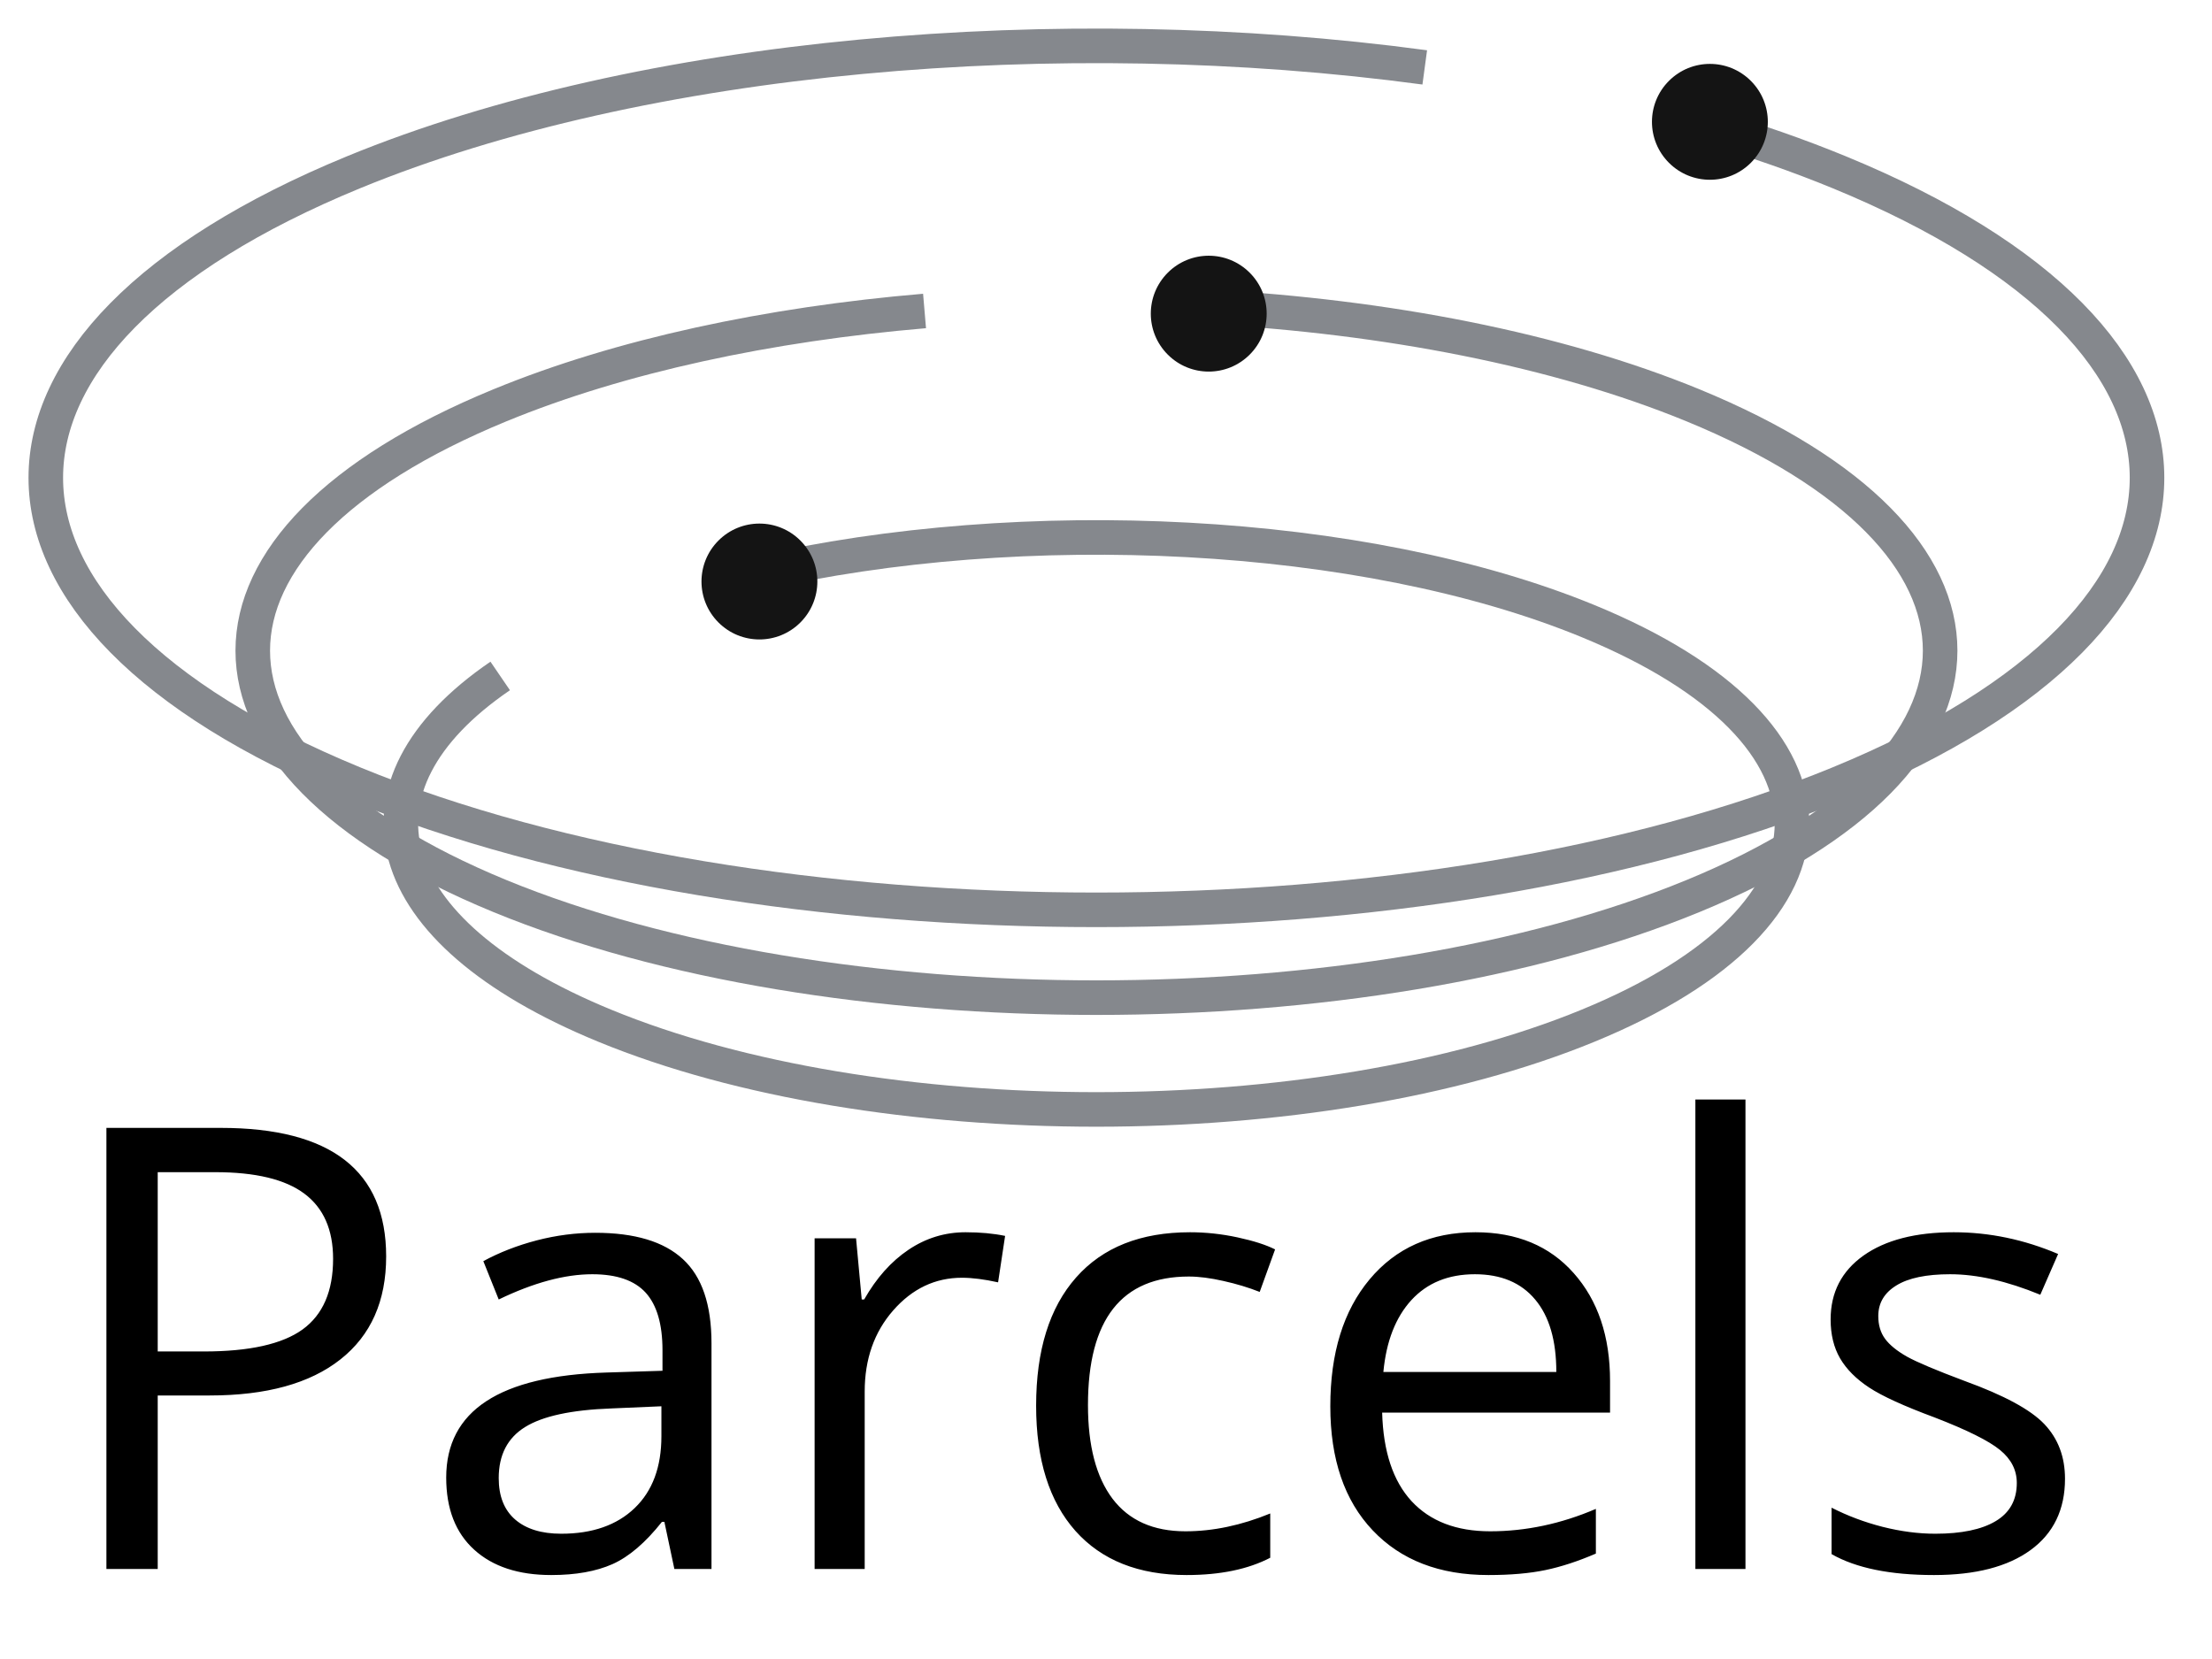
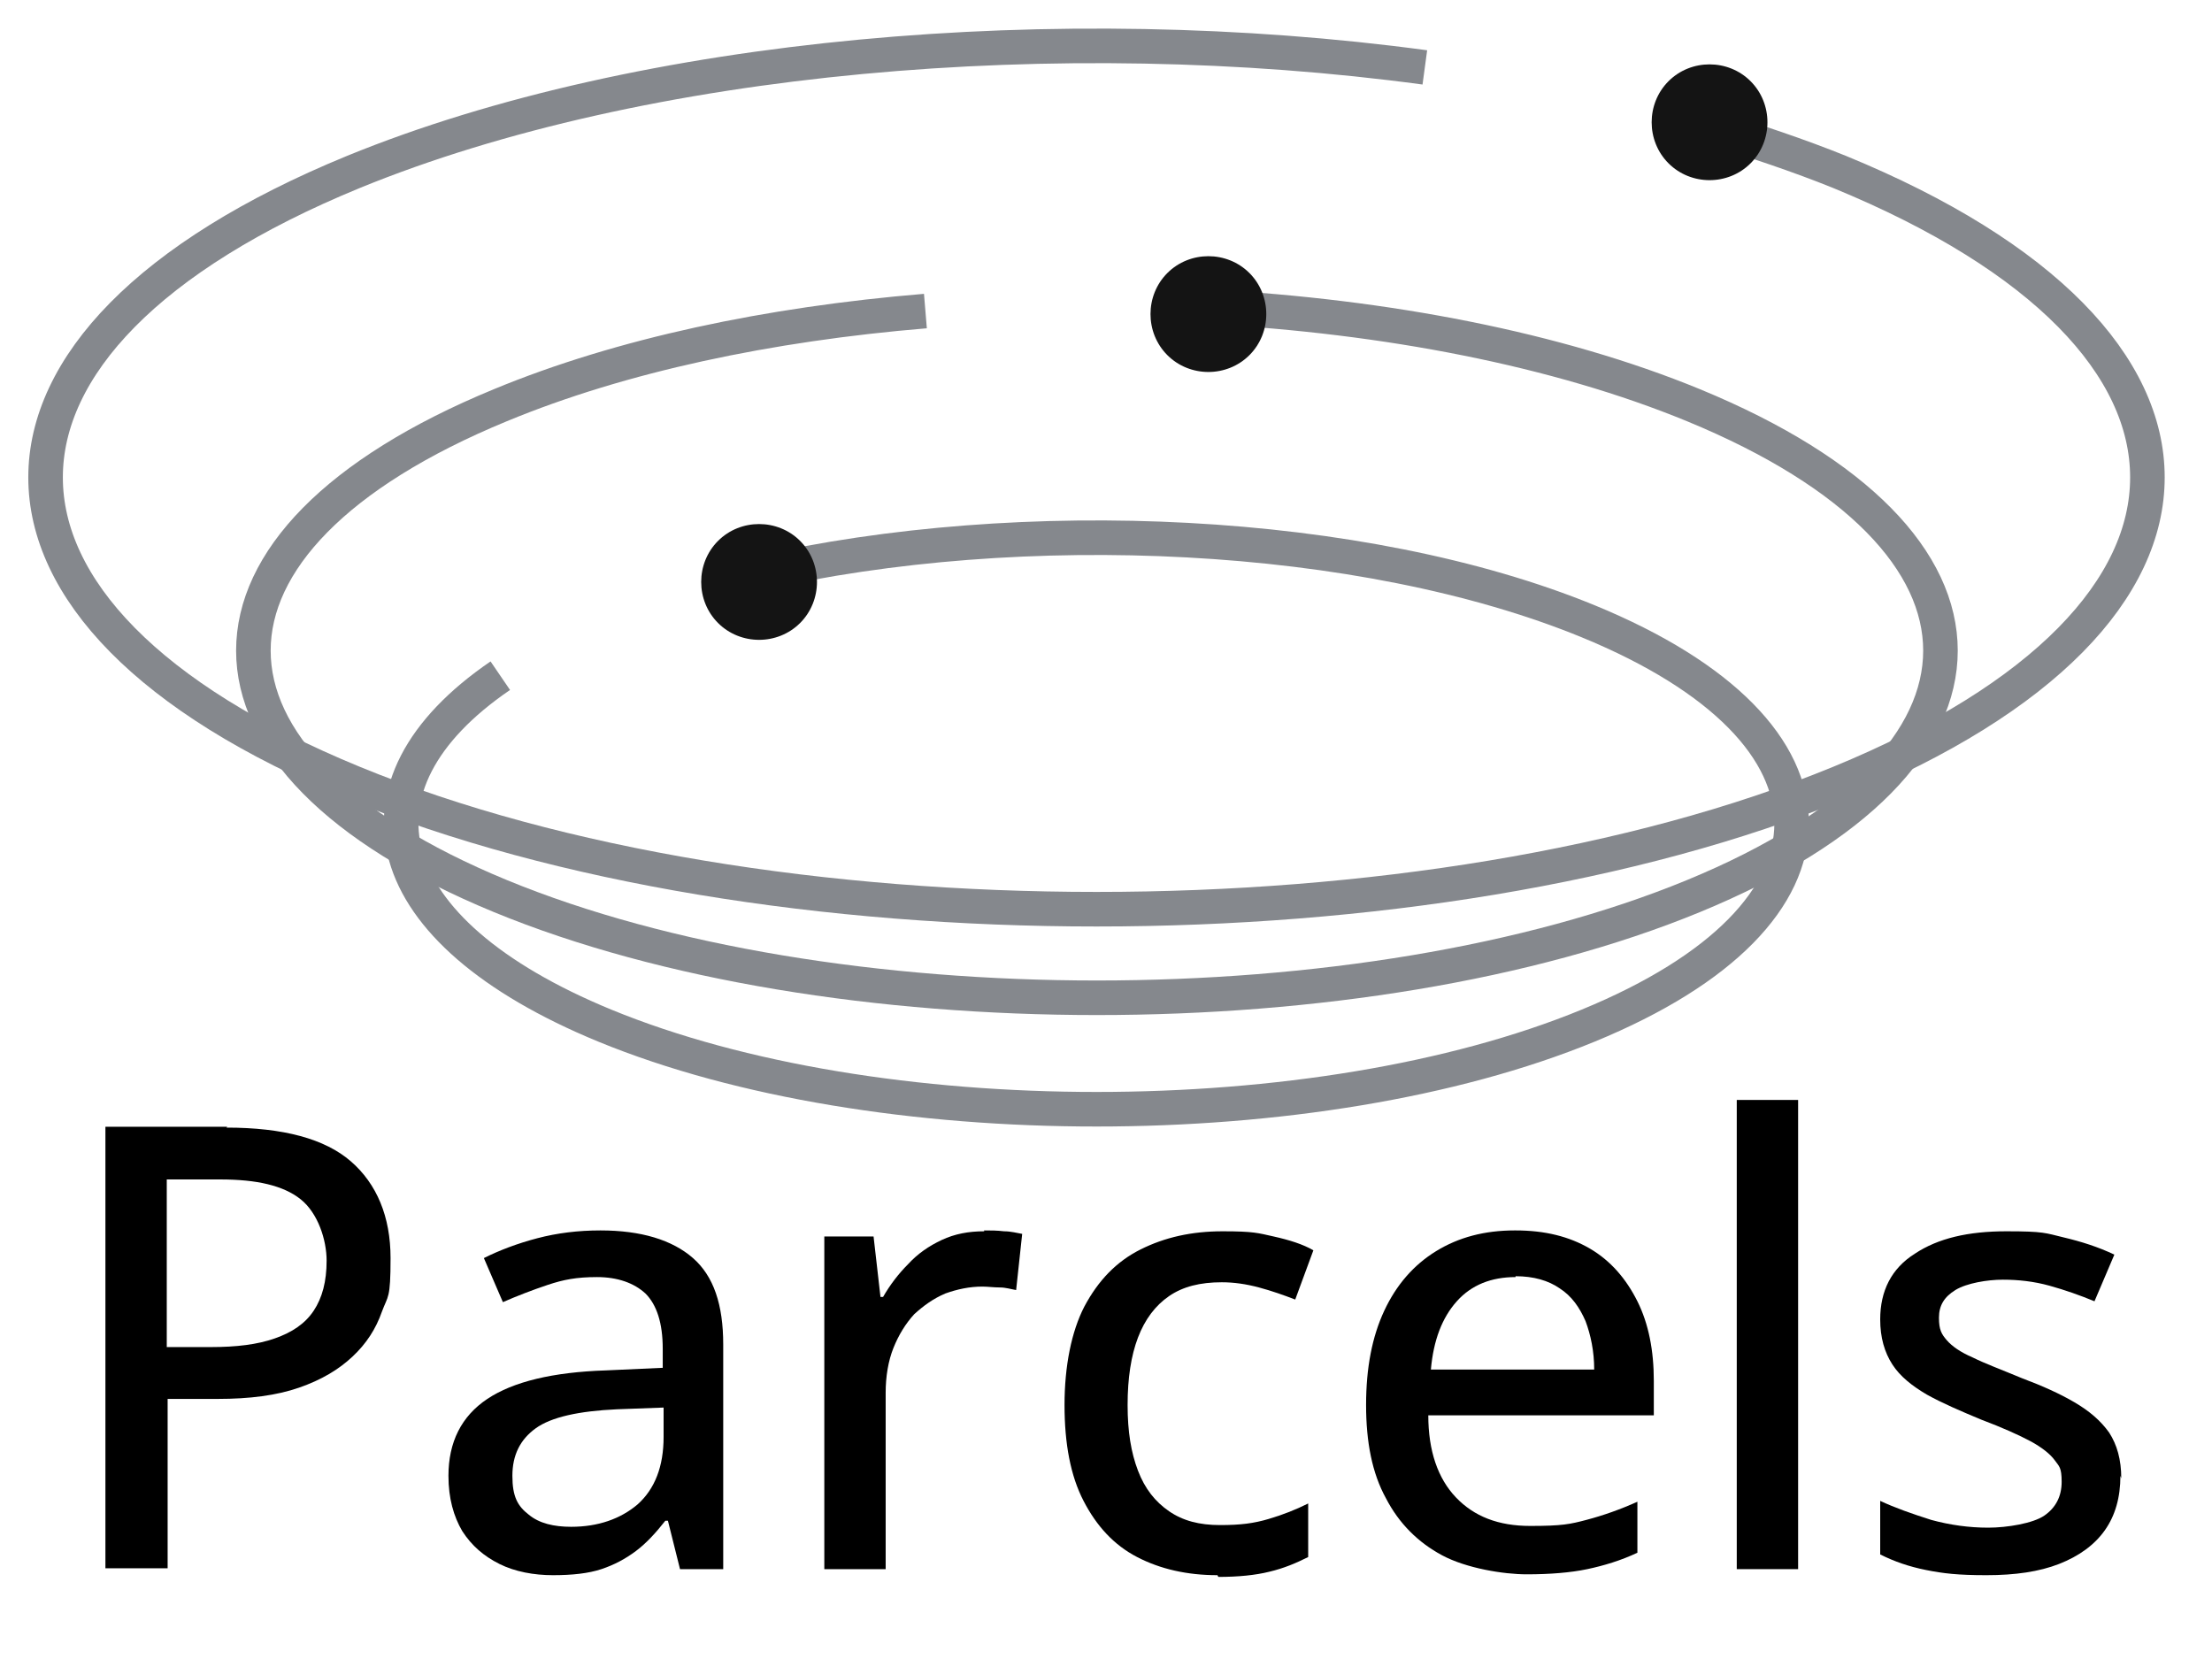
- <svg xmlns="http://www.w3.org/2000/svg" id="Layer_1" viewBox="0 0 256 192">
+ <svg xmlns="http://www.w3.org/2000/svg" version="1.1" viewBox="0 0 256 192">
  <defs>
-     <style>.cls-1{font-family:OpenSans-Medium, 'Open Sans';font-size:71.52px;font-weight:500;}.cls-2{fill:#141414;}.cls-3{fill:none;stroke:#85888d;stroke-width:4px;}</style>
+     <style>
+       .cls-1 {
+         isolation: isolate;
+       }
+ 
+       .cls-2 {
+         fill: #141414;
+       }
+ 
+       .cls-3 {
+         fill: none;
+         stroke: #85888d;
+         stroke-width: 4px;
+       }
+     </style>
  </defs>
-   <text class="cls-1" transform="translate(5.3 181.58)">
-     <tspan x="0" y="0">Parcels</tspan>
-   </text>
-   <path class="cls-3" d="M197.89,14.7c5.24,1.55,10.26,3.3,14.98,5.24,47.48,19.53,47.48,51.18,0,70.71-47.49,19.53-124.47,19.53-171.96,0-47.48-19.53-47.48-51.18,0-70.71C74.45,6.16,122.71,2.11,164.89,7.8" />
-   <path class="cls-3" d="M139.89,35.51c20.5,1.13,40.29,4.93,56.05,11.4,38.13,15.68,38.13,41.1,0,56.79-38.13,15.68-99.96,15.68-138.09,0-38.13-15.68-38.13-41.11,0-56.79,13.98-5.75,31.14-9.39,49.15-10.92" />
-   <path class="cls-3" d="M87.64,66.39c30.65-7.04,70.12-5.21,96.17,5.5,31.44,12.93,31.44,33.89,0,46.81-31.44,12.93-82.41,12.93-113.84,0-26.7-10.98-30.72-27.75-12.08-40.47" />
-   <path class="cls-2" d="M92.63,62.56c2.62,2.62,2.62,6.86,0,9.48-2.62,2.62-6.86,2.62-9.48,0-2.62-2.62-2.62-6.86,0-9.48,2.62-2.62,6.86-2.62,9.48,0" />
-   <path class="cls-2" d="M144.63,31.56c2.62,2.62,2.62,6.86,0,9.48-2.62,2.62-6.86,2.62-9.48,0-2.62-2.62-2.62-6.86,0-9.48,2.62-2.62,6.86-2.62,9.48,0" />
-   <path class="cls-2" d="M202.63,9.36c2.62,2.62,2.62,6.86,0,9.48-2.62,2.62-6.86,2.62-9.48,0-2.62-2.62-2.62-6.86,0-9.48,2.62-2.62,6.86-2.62,9.48,0" />
+   <g>
+     <g id="Layer_1">
+       <g class="cls-1">
+         <g class="cls-1">
+           <path d="M26.2,130.5c6.6,0,11.4,1.3,14.4,3.9s4.6,6.4,4.6,11.2-.3,4.3-1,6.2c-.7,2-1.8,3.7-3.4,5.2-1.6,1.5-3.6,2.7-6.2,3.6-2.6.9-5.7,1.3-9.4,1.3h-5.8v19.6h-7.2v-51.1h14.1ZM25.7,136.5h-6.4v19.4h5.1c3,0,5.4-.3,7.4-1,2-.7,3.5-1.7,4.5-3.2s1.5-3.4,1.5-5.8-1-5.5-3-7.1c-2-1.6-5.1-2.3-9.3-2.3Z" />
+           <path d="M69.5,142.4c4.7,0,8.3,1.1,10.7,3.2,2.4,2.1,3.5,5.4,3.5,10v26h-5l-1.4-5.6h-.3c-1.1,1.4-2.2,2.6-3.4,3.5-1.2.9-2.5,1.6-4,2.1-1.5.5-3.4.7-5.6.7s-4.4-.4-6.2-1.3-3.2-2.1-4.3-3.8c-1-1.7-1.6-3.8-1.6-6.4,0-3.9,1.5-6.9,4.5-8.9s7.6-3.1,13.7-3.3l6.6-.3v-2.2c0-3-.7-5.1-2-6.4-1.3-1.2-3.2-1.9-5.6-1.9s-3.9.3-5.7.9c-1.8.6-3.6,1.3-5.2,2l-2.2-5.1c1.8-.9,3.9-1.7,6.2-2.3,2.3-.6,4.7-.9,7.3-.9ZM76.8,162.9l-5.4.2c-4.4.2-7.6.9-9.4,2.2-1.8,1.3-2.7,3.1-2.7,5.5s.6,3.5,1.9,4.5c1.2,1,2.9,1.4,4.9,1.4,3.1,0,5.7-.9,7.7-2.6,2-1.8,3-4.4,3-7.8v-3.5Z" />
+           <path d="M113.9,142.4c.7,0,1.5,0,2.3.1.8,0,1.5.2,2.1.3l-.7,6.5c-.6-.1-1.2-.3-1.9-.3s-1.4-.1-2-.1c-1.5,0-2.9.3-4.3.8-1.4.6-2.5,1.4-3.6,2.4-1,1.1-1.8,2.4-2.4,3.9-.6,1.5-.9,3.3-.9,5.2v20.4h-7.1v-38.5h5.7l.8,7h.3c.8-1.4,1.8-2.7,2.9-3.8,1.1-1.2,2.4-2.1,3.9-2.8,1.5-.7,3.1-1,4.9-1Z" />
+           <path d="M140.9,182.3c-3.5,0-6.6-.7-9.3-2.1s-4.7-3.6-6.2-6.5c-1.5-2.9-2.2-6.6-2.2-11.1s.8-8.5,2.3-11.4c1.6-3,3.7-5.2,6.5-6.6s5.9-2.1,9.5-2.1,4.1.2,5.9.6c1.8.4,3.4.9,4.6,1.6l-2.1,5.7c-1.3-.5-2.7-1-4.2-1.4-1.5-.4-2.9-.6-4.3-.6-2.5,0-4.5.5-6.1,1.6-1.6,1.1-2.8,2.7-3.6,4.8-.8,2.1-1.2,4.7-1.2,7.8s.4,5.5,1.2,7.6c.8,2.1,2,3.6,3.6,4.7,1.6,1.1,3.5,1.6,5.9,1.6s3.9-.2,5.6-.7c1.7-.5,3.2-1.1,4.6-1.8v6.2c-1.4.7-2.8,1.3-4.5,1.7-1.6.4-3.6.6-5.9.6Z" />
+           <path d="M175.4,142.4c3.4,0,6.2.7,8.6,2.1,2.4,1.4,4.2,3.5,5.5,6.1,1.3,2.6,1.9,5.7,1.9,9.2v4h-26.1c0,4.1,1.1,7.3,3.2,9.5s4.9,3.3,8.6,3.3,4.6-.2,6.5-.7c1.9-.5,3.9-1.2,5.9-2.1v5.9c-1.9.9-3.9,1.5-5.8,1.9-1.9.4-4.3.6-7,.6s-7-.7-9.8-2.2c-2.8-1.5-5-3.7-6.5-6.6-1.6-2.9-2.3-6.5-2.3-10.8s.7-7.9,2.1-10.9c1.4-3,3.4-5.3,6-6.9,2.6-1.6,5.6-2.4,9.1-2.4ZM175.4,147.8c-2.8,0-5.1.9-6.8,2.8-1.7,1.9-2.7,4.5-3,7.9h18.9c0-2.1-.4-4-1-5.6-.7-1.6-1.6-2.9-3-3.8-1.3-.9-3-1.4-5.1-1.4Z" />
+           <path d="M208.1,181.6h-7.1v-54.3h7.1v54.3Z" />
+           <path d="M245.4,170.8c0,2.5-.6,4.6-1.8,6.3-1.2,1.7-3,3-5.3,3.9s-5.1,1.3-8.4,1.3-5-.2-7-.6c-2-.4-3.7-1-5.3-1.8v-6.2c1.7.8,3.7,1.5,5.9,2.2,2.2.6,4.4.9,6.6.9s5.2-.5,6.5-1.4,2-2.2,2-3.9-.3-1.8-.8-2.5c-.5-.7-1.5-1.5-2.8-2.2s-3.3-1.6-5.7-2.5c-2.4-1-4.5-1.9-6.3-2.9-1.7-1-3.1-2.1-4-3.5s-1.4-3.1-1.4-5.2c0-3.3,1.3-5.9,4-7.6,2.7-1.8,6.2-2.6,10.6-2.6s4.5.2,6.6.7c2.1.5,4,1.1,5.9,2l-2.3,5.4c-1.7-.7-3.4-1.3-5.2-1.8-1.8-.5-3.6-.7-5.4-.7s-4.2.4-5.5,1.2-1.9,1.8-1.9,3.2.3,1.9.9,2.6c.6.7,1.6,1.4,3,2,1.4.7,3.3,1.4,5.7,2.4,2.4.9,4.4,1.8,6.1,2.8,1.7,1,3,2.1,4,3.5.9,1.4,1.4,3.1,1.4,5.3Z" />
+         </g>
+       </g>
+       <path class="cls-3" d="M197.9,14.7c5.2,1.6,10.3,3.3,15,5.2,47.5,19.5,47.5,51.2,0,70.7-47.5,19.5-124.5,19.5-172,0-47.5-19.5-47.5-51.2,0-70.7C74.4,6.2,122.7,2.1,164.9,7.8" />
+       <path class="cls-3" d="M139.9,35.5c20.5,1.1,40.3,4.9,56.1,11.4,38.1,15.7,38.1,41.1,0,56.8-38.1,15.7-100,15.7-138.1,0-38.1-15.7-38.1-41.1,0-56.8,14-5.8,31.1-9.4,49.2-10.9" />
+       <path class="cls-3" d="M87.6,66.4c30.7-7,70.1-5.2,96.2,5.5,31.4,12.9,31.4,33.9,0,46.8-31.4,12.9-82.4,12.9-113.8,0-26.7-11-30.7-27.8-12.1-40.5" />
+       <path class="cls-2" d="M92.6,62.6c2.6,2.6,2.6,6.9,0,9.5s-6.9,2.6-9.5,0-2.6-6.9,0-9.5,6.9-2.6,9.5,0" />
+       <path class="cls-2" d="M144.6,31.6c2.6,2.6,2.6,6.9,0,9.5-2.6,2.6-6.9,2.6-9.5,0s-2.6-6.9,0-9.5,6.9-2.6,9.5,0" />
+       <path class="cls-2" d="M202.6,9.4c2.6,2.6,2.6,6.9,0,9.5-2.6,2.6-6.9,2.6-9.5,0s-2.6-6.9,0-9.5c2.6-2.6,6.9-2.6,9.5,0" />
+     </g>
+   </g>
</svg>
